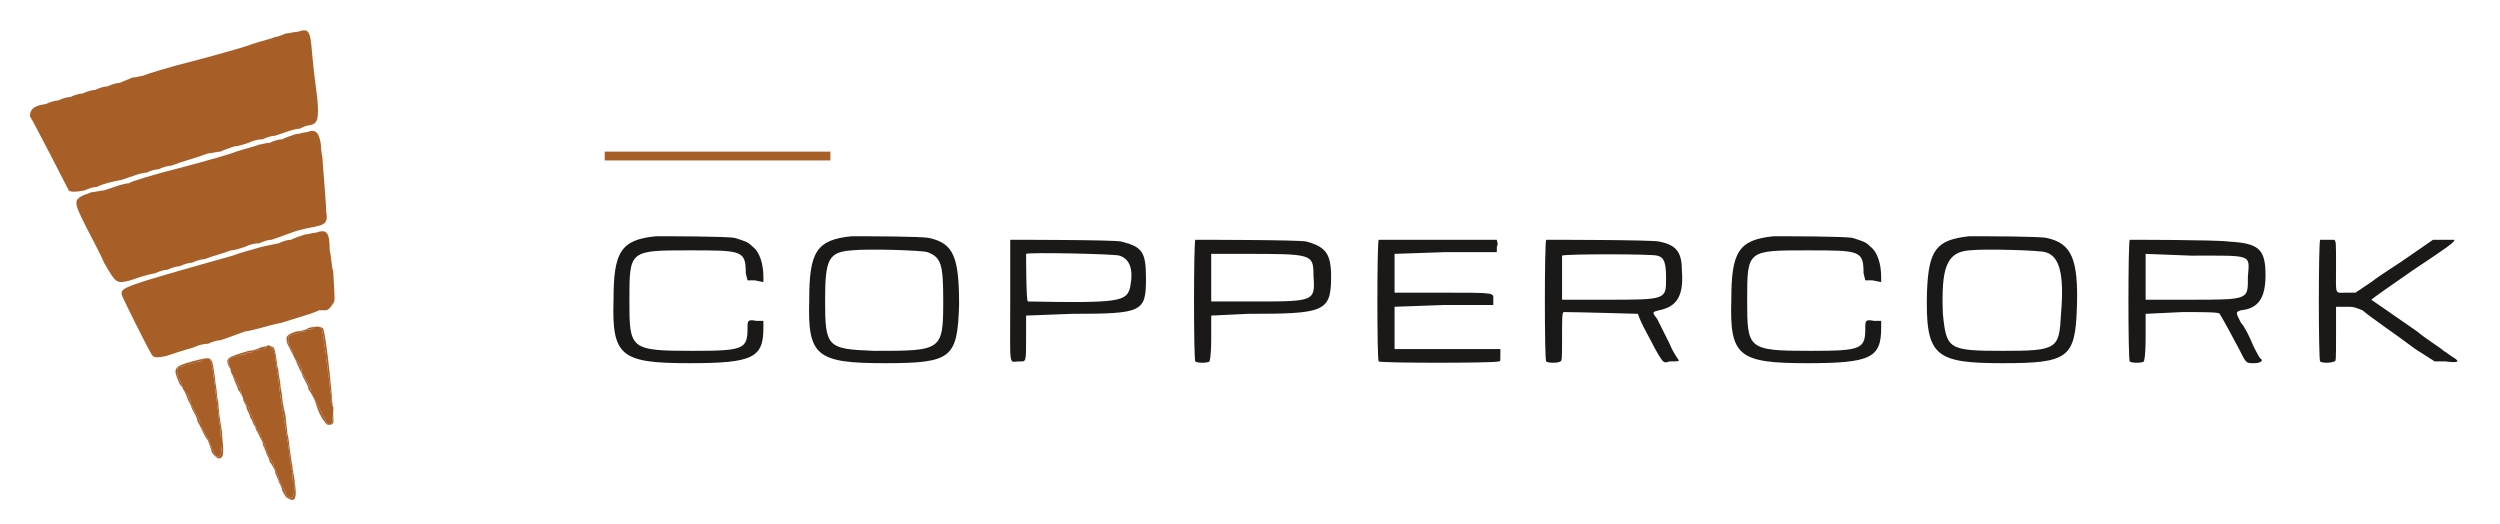
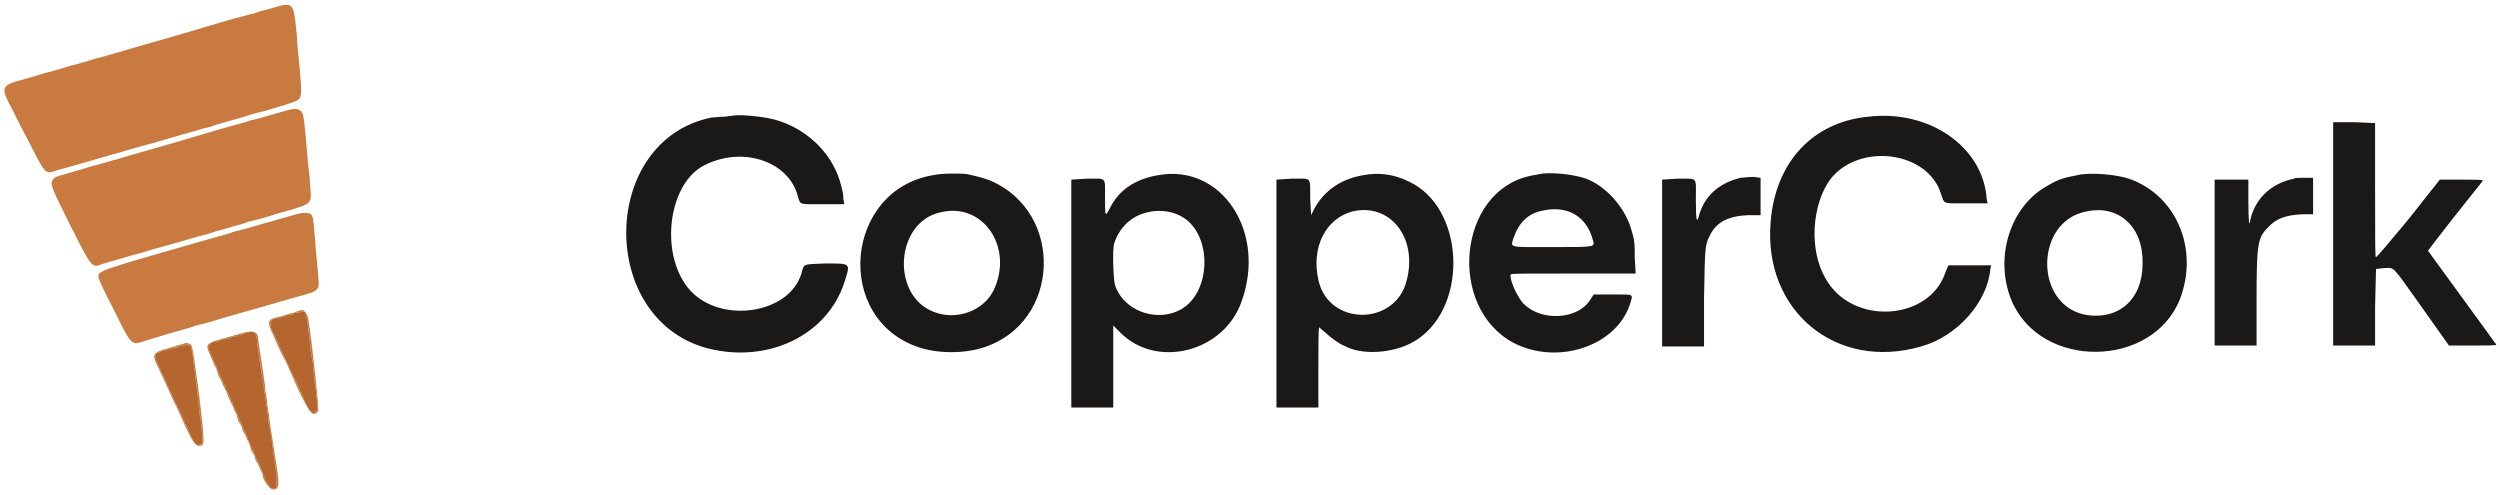
- <svg xmlns="http://www.w3.org/2000/svg" viewBox="0 0 1418 297" width="1418" height="297">
-   <path fill="#A85E27" fill-rule="evenodd" d="M 169 18 C 167 18, 164 19, 162 19 C 160 20, 157 21, 156 21 C 154 22, 149 23, 143 25 C 141 26, 127 30, 112 34 C 96 38, 83 42, 81 43 C 80 43, 77 44, 75 44 C 73 45, 70 46, 68 47 C 66 47, 63 48, 61 49 C 59 49, 56 50, 54 51 C 52 51, 49 52, 47 53 C 45 53, 42 54, 40 55 C 38 55, 35 56, 33 57 C 31 57, 28 58, 26 59 C 19 60, 17 62, 17 66 C 18 67, 38 106, 39 108 C 40 109, 43 109, 48 108 C 50 107, 53 106, 55 106 C 59 104, 64 103, 69 102 C 78 99, 80 98, 83 98 C 85 97, 88 96, 90 96 C 92 95, 95 94, 97 94 C 105 91, 110 90, 118 87 C 120 87, 123 86, 125 86 C 127 85, 130 84, 133 83 C 135 83, 138 82, 141 81 C 143 80, 146 79, 149 79 C 151 78, 154 77, 156 77 C 162 75, 167 73, 170 73 C 172 72, 174 71, 176 71 C 180 70, 181 68, 180 56 C 179 48, 178 41, 177 30 C 176 17, 175 16, 169 18 M 174 75 C 172 75, 170 76, 168 76 C 165 77, 162 78, 160 79 C 158 79, 155 80, 153 81 C 151 81, 148 82, 147 82 C 145 83, 140 84, 134 86 C 132 87, 118 91, 103 95 C 87 99, 74 103, 73 104 C 70 104, 65 106, 59 108 C 57 108, 54 109, 52 109 C 41 113, 41 113, 49 129 C 52 135, 57 144, 59 149 C 66 161, 66 161, 74 159 C 77 158, 82 156, 88 155 C 90 154, 93 153, 95 153 C 97 152, 100 151, 102 151 C 104 150, 107 149, 109 149 C 111 148, 114 147, 116 147 C 121 145, 126 144, 131 142 C 133 142, 136 141, 139 140 C 141 139, 144 138, 147 138 C 149 137, 152 136, 154 136 C 160 134, 165 132, 168 131 C 175 129, 178 129, 181 128 C 185 127, 186 125, 185 120 C 185 115, 183 93, 183 91 C 183 89, 182 86, 182 82 C 181 75, 179 73, 174 75 M 179 132 C 177 132, 175 133, 173 133 C 170 134, 167 135, 165 136 C 163 136, 160 137, 158 138 C 153 139, 148 140, 145 141 C 142 142, 137 143, 132 145 C 68 163, 69 163, 69 167 C 69 168, 84 198, 86 201 C 87 203, 89 203, 94 202 C 97 201, 103 199, 110 197 C 112 196, 115 195, 118 195 C 120 194, 123 193, 125 193 C 131 191, 136 189, 139 188 C 146 187, 150 185, 160 183 C 169 180, 177 178, 181 176 C 183 176, 184 176, 185 176 C 186 176, 188 174, 189 172 C 190 171, 190 171, 189 154 C 188 151, 188 146, 187 142 C 187 131, 185 130, 179 132 M 175 186 C 174 187, 170 188, 168 188 C 162 190, 162 191, 163 195 C 165 199, 166 201, 168 205 C 169 208, 171 211, 172 214 C 173 216, 175 219, 175 221 C 176 222, 177 224, 178 226 C 179 228, 180 232, 181 234 C 182 236, 183 238, 184 239 C 185 241, 187 242, 189 240 C 190 239, 185 187, 183 186 C 181 185, 179 185, 175 186 M 178 186 C 178 186, 177 187, 176 187 C 175 187, 174 187, 174 187 C 174 187, 173 188, 173 188 C 172 188, 171 188, 171 188 C 171 188, 170 189, 169 189 C 168 189, 167 189, 167 189 C 167 189, 166 190, 166 190 C 163 190, 163 192, 164 196 C 165 197, 166 200, 167 203 C 169 205, 170 207, 170 207 C 170 208, 170 208, 170 208 C 170 208, 171 208, 171 209 C 171 209, 171 210, 171 211 C 172 212, 173 215, 174 216 C 175 218, 176 220, 176 220 C 176 221, 176 221, 176 221 C 176 221, 177 221, 177 222 C 177 222, 177 223, 177 224 C 179 227, 182 234, 184 237 C 185 240, 187 242, 188 240 C 189 239, 189 232, 189 231 C 189 231, 188 229, 188 227 C 188 224, 187 221, 187 218 C 187 216, 186 213, 186 211 C 186 208, 185 205, 185 203 C 185 200, 184 197, 184 195 C 183 189, 183 187, 182 186 C 182 185, 178 185, 178 186 M 148 197 C 146 198, 143 199, 141 199 C 128 203, 127 203, 131 210 C 131 212, 132 213, 132 213 C 132 214, 133 215, 133 216 C 134 218, 135 220, 135 221 C 136 222, 137 224, 138 226 C 138 228, 139 229, 139 229 C 139 229, 140 231, 140 232 C 141 234, 142 236, 142 237 C 143 238, 143 239, 144 241 C 145 242, 145 244, 146 245 C 147 247, 148 249, 149 251 C 149 253, 150 254, 150 254 C 150 255, 151 256, 151 257 C 152 259, 153 261, 153 262 C 154 263, 155 265, 156 267 C 156 269, 157 270, 157 270 C 157 271, 158 272, 158 273 C 159 275, 160 277, 160 278 C 162 282, 162 282, 164 283 C 168 285, 169 282, 166 266 C 166 264, 165 261, 165 259 C 164 254, 164 249, 163 246 C 163 244, 162 239, 162 236 C 161 232, 160 227, 160 225 C 160 223, 159 220, 159 218 C 159 216, 158 213, 158 211 C 158 210, 157 207, 157 205 C 156 199, 156 198, 155 197 C 154 196, 152 196, 148 197 M 151 197 C 151 197, 150 198, 149 198 C 148 198, 147 198, 147 198 C 147 198, 146 199, 146 199 C 145 199, 144 199, 144 199 C 144 199, 143 200, 142 200 C 141 200, 140 200, 140 200 C 140 200, 139 201, 139 201 C 138 201, 137 201, 137 201 C 137 201, 136 202, 135 202 C 134 202, 133 202, 133 202 C 133 202, 132 203, 132 203 C 130 203, 129 205, 130 207 C 130 208, 131 209, 131 211 C 134 216, 135 218, 136 220 C 136 221, 137 223, 137 223 C 137 224, 138 225, 138 227 C 139 228, 140 230, 141 231 C 141 232, 142 235, 143 236 C 143 237, 144 239, 144 239 C 144 240, 145 241, 145 242 C 146 244, 147 245, 147 245 C 147 246, 147 246, 147 246 C 147 246, 148 246, 148 247 C 148 247, 148 248, 148 248 C 149 250, 151 254, 151 255 C 151 256, 152 257, 152 258 C 153 260, 154 261, 154 261 C 154 262, 154 262, 154 262 C 154 262, 155 262, 155 263 C 155 263, 155 264, 155 264 C 156 266, 158 270, 158 271 C 158 272, 159 274, 160 276 C 161 277, 162 279, 162 280 C 163 282, 165 283, 166 282 C 167 281, 167 276, 167 274 C 166 274, 166 272, 166 270 C 166 268, 165 265, 165 264 C 164 259, 164 254, 163 250 C 163 248, 162 245, 162 243 C 161 237, 159 226, 158 216 C 158 214, 157 211, 157 209 C 157 207, 156 204, 156 202 C 156 198, 152 194, 151 197 M 109 205 C 98 208, 98 209, 102 218 C 104 220, 105 223, 106 225 C 106 226, 108 229, 109 232 C 110 234, 112 237, 112 239 C 114 242, 115 246, 118 250 C 119 253, 120 255, 120 256 C 120 257, 123 260, 124 260 C 127 260, 127 257, 126 247 C 126 243, 125 242, 124 231 C 124 228, 123 225, 123 223 C 123 221, 122 217, 122 215 C 120 201, 121 202, 109 205 M 115 204 C 115 204, 114 205, 114 205 C 113 205, 112 205, 112 205 C 112 205, 111 206, 110 206 C 109 206, 108 206, 108 206 C 108 206, 107 207, 107 207 C 106 207, 105 207, 105 207 C 105 207, 104 208, 103 208 C 100 208, 100 210, 101 214 C 102 215, 103 218, 104 221 C 106 223, 107 225, 107 225 C 107 226, 107 226, 107 226 C 107 226, 108 226, 108 227 C 108 227, 108 228, 108 229 C 109 230, 110 233, 111 234 C 112 236, 113 238, 113 238 C 113 239, 113 239, 113 239 C 113 239, 114 239, 114 240 C 114 240, 114 241, 114 242 C 115 243, 116 246, 118 249 C 119 251, 120 254, 121 256 C 122 259, 124 260, 125 258 C 126 257, 126 249, 126 248 C 125 248, 125 246, 125 244 C 125 242, 124 238, 124 236 C 124 234, 123 230, 123 228 C 123 226, 122 222, 122 220 C 122 218, 121 214, 121 212 C 120 207, 120 205, 119 204 C 119 203, 116 203, 115 204" />
-   <path fill="#A85E27" d="M 178 186 C 178 186, 177 187, 176 187 C 175 187, 174 187, 174 187 C 174 187, 173 188, 173 188 C 172 188, 171 188, 171 188 C 171 188, 170 189, 169 189 C 168 189, 167 189, 167 189 C 167 189, 166 190, 166 190 C 163 190, 163 192, 164 196 C 165 197, 166 200, 167 203 C 169 205, 170 207, 170 207 C 170 208, 170 208, 170 208 C 170 208, 171 208, 171 209 C 171 209, 171 210, 171 211 C 172 212, 173 215, 174 216 C 175 218, 176 220, 176 220 C 176 221, 176 221, 176 221 C 176 221, 177 221, 177 222 C 177 222, 177 223, 177 224 C 179 227, 182 234, 184 237 C 185 240, 187 242, 188 240 C 189 239, 189 232, 189 231 C 189 231, 188 229, 188 227 C 188 224, 187 221, 187 218 C 187 216, 186 213, 186 211 C 186 208, 185 205, 185 203 C 185 200, 184 197, 184 195 C 183 189, 183 187, 182 186 C 182 185, 178 185, 178 186 M 151 197 C 151 197, 150 198, 149 198 C 148 198, 147 198, 147 198 C 147 198, 146 199, 146 199 C 145 199, 144 199, 144 199 C 144 199, 143 200, 142 200 C 141 200, 140 200, 140 200 C 140 200, 139 201, 139 201 C 138 201, 137 201, 137 201 C 137 201, 136 202, 135 202 C 134 202, 133 202, 133 202 C 133 202, 132 203, 132 203 C 130 203, 129 205, 130 207 C 130 208, 131 209, 131 211 C 134 216, 135 218, 136 220 C 136 221, 137 223, 137 223 C 137 224, 138 225, 138 227 C 139 228, 140 230, 141 231 C 141 232, 142 235, 143 236 C 143 237, 144 239, 144 239 C 144 240, 145 241, 145 242 C 146 244, 147 245, 147 245 C 147 246, 147 246, 147 246 C 147 246, 148 246, 148 247 C 148 247, 148 248, 148 248 C 149 250, 151 254, 151 255 C 151 256, 152 257, 152 258 C 153 260, 154 261, 154 261 C 154 262, 154 262, 154 262 C 154 262, 155 262, 155 263 C 155 263, 155 264, 155 264 C 156 266, 158 270, 158 271 C 158 272, 159 274, 160 276 C 161 277, 162 279, 162 280 C 163 282, 165 283, 166 282 C 167 281, 167 276, 167 274 C 166 274, 166 272, 166 270 C 166 268, 165 265, 165 264 C 164 259, 164 254, 163 250 C 163 248, 162 245, 162 243 C 161 237, 159 226, 158 216 C 158 214, 157 211, 157 209 C 157 207, 156 204, 156 202 C 156 198, 152 194, 151 197 M 115 204 C 115 204, 114 205, 114 205 C 113 205, 112 205, 112 205 C 112 205, 111 206, 110 206 C 109 206, 108 206, 108 206 C 108 206, 107 207, 107 207 C 106 207, 105 207, 105 207 C 105 207, 104 208, 103 208 C 100 208, 100 210, 101 214 C 102 215, 103 218, 104 221 C 106 223, 107 225, 107 225 C 107 226, 107 226, 107 226 C 107 226, 108 226, 108 227 C 108 227, 108 228, 108 229 C 109 230, 110 233, 111 234 C 112 236, 113 238, 113 238 C 113 239, 113 239, 113 239 C 113 239, 114 239, 114 240 C 114 240, 114 241, 114 242 C 115 243, 116 246, 118 249 C 119 251, 120 254, 121 256 C 122 259, 124 260, 125 258 C 126 257, 126 249, 126 248 C 125 248, 125 246, 125 244 C 125 242, 124 238, 124 236 C 124 234, 123 230, 123 228 C 123 226, 122 222, 122 220 C 122 218, 121 214, 121 212 C 120 207, 120 205, 119 204 C 119 203, 116 203, 115 204" />
-   <path fill="#A85E27" d="M 343 88 L 343 91 407 91 L 471 91 471 88 L 471 86 407 86 L 343 86 343 88" />
-   <path fill="#1A1917" fill-rule="evenodd" d="M 372 134 C 352 136, 348 143, 348 170 C 347 202, 352 206, 391 206 C 427 206, 433 203, 433 186 L 433 182 429 182 C 424 181, 424 182, 424 186 C 424 198, 422 199, 393 199 C 357 199, 357 198, 357 170 C 357 142, 357 142, 391 142 C 421 142, 423 142, 423 155 L 424 159 428 159 L 433 160 433 157 C 433 150, 431 143, 427 140 C 424 137, 423 137, 417 135 C 413 134, 379 134, 372 134 M 483 134 C 463 136, 459 143, 459 170 C 458 202, 463 206, 502 206 C 540 206, 543 203, 544 173 C 544 146, 541 138, 527 135 C 523 134, 490 134, 483 134 M 1006 134 C 986 136, 982 143, 982 170 C 981 202, 986 206, 1025 206 C 1061 206, 1067 203, 1067 186 L 1067 182 1063 182 C 1058 181, 1058 182, 1058 186 C 1058 198, 1056 199, 1027 199 C 991 199, 991 198, 991 170 C 991 142, 991 142, 1025 142 C 1055 142, 1057 142, 1057 155 L 1058 159 1062 159 L 1067 160 1067 157 C 1067 150, 1065 143, 1061 140 C 1058 137, 1057 137, 1051 135 C 1047 134, 1013 134, 1006 134 M 1117 134 C 1098 136, 1094 142, 1093 165 C 1092 202, 1097 206, 1136 206 C 1173 206, 1177 203, 1178 175 C 1179 147, 1175 138, 1161 135 C 1157 134, 1126 134, 1117 134 M 573 136 C 573 137, 573 139, 573 171 C 573 210, 572 205, 578 205 C 582 205, 582 206, 582 192 L 582 179 608 178 C 648 178, 650 177, 650 158 C 650 143, 648 140, 636 137 C 632 136, 576 136, 573 136 M 678 136 C 677 137, 677 205, 678 205 C 679 206, 685 206, 686 205 C 686 205, 687 203, 687 192 L 687 179 708 178 C 751 178, 755 177, 755 157 C 755 144, 752 140, 741 137 C 737 136, 679 136, 678 136 M 782 136 C 781 137, 781 205, 782 205 C 783 206, 848 206, 850 205 C 851 205, 851 205, 851 202 L 851 198 821 198 L 791 198 791 186 L 791 174 819 173 L 847 173 847 170 C 847 166, 849 166, 818 166 L 791 166 791 155 L 791 144 820 143 L 849 143 849 140 C 850 138, 849 137, 849 136 C 848 136, 783 136, 782 136 M 877 136 C 876 137, 876 205, 877 205 C 878 206, 884 206, 885 205 C 886 205, 886 203, 886 191 C 886 181, 886 177, 887 177 C 894 177, 929 178, 929 178 C 929 178, 930 181, 932 185 C 944 208, 943 206, 947 205 C 951 205, 953 205, 952 204 C 952 204, 949 200, 947 195 C 944 189, 941 183, 940 181 C 937 177, 937 177, 941 176 C 951 174, 955 168, 954 154 C 954 143, 951 139, 941 137 C 937 136, 879 136, 877 136 M 1208 136 C 1207 137, 1207 205, 1208 205 C 1209 206, 1215 206, 1216 205 C 1216 205, 1217 203, 1217 191 L 1217 178 1238 177 C 1249 177, 1259 177, 1259 178 C 1259 178, 1261 181, 1270 198 C 1274 206, 1274 206, 1278 206 C 1282 206, 1283 205, 1283 204 C 1282 204, 1280 200, 1278 196 C 1276 191, 1273 185, 1271 183 C 1268 177, 1268 177, 1271 176 C 1281 175, 1285 169, 1285 156 C 1285 141, 1281 138, 1264 137 C 1257 136, 1209 136, 1208 136 M 1316 136 C 1315 137, 1315 205, 1316 205 C 1317 206, 1322 206, 1324 205 C 1325 205, 1325 205, 1325 189 L 1325 174 1330 174 C 1335 174, 1335 174, 1340 176 C 1346 181, 1358 189, 1370 198 L 1381 205 1387 205 C 1395 206, 1395 205, 1392 203 C 1390 202, 1388 200, 1386 199 C 1384 197, 1377 193, 1371 188 C 1348 172, 1345 170, 1345 170 C 1346 169, 1356 162, 1369 153 C 1387 141, 1393 137, 1392 136 C 1392 136, 1389 136, 1386 136 L 1380 136 1367 145 C 1360 150, 1350 156, 1345 160 L 1336 166 1331 166 C 1324 166, 1325 168, 1325 151 C 1325 137, 1325 137, 1324 136 C 1323 136, 1317 136, 1316 136 M 483 142 C 470 143, 468 147, 468 170 C 468 197, 469 198, 496 199 C 534 199, 535 199, 535 171 C 535 150, 534 146, 526 143 C 523 142, 493 141, 483 142 M 1117 142 C 1104 143, 1101 152, 1102 178 C 1104 198, 1105 199, 1136 199 C 1167 199, 1168 198, 1169 178 C 1171 155, 1168 145, 1160 143 C 1157 142, 1126 141, 1117 142 M 582 144 C 582 144, 582 171, 583 171 C 635 172, 639 171, 641 163 C 643 153, 641 147, 635 145 C 632 144, 583 143, 582 144 M 687 157 L 687 171 711 171 C 746 171, 746 171, 745 156 C 745 144, 744 144, 706 144 L 687 144 687 157 M 886 145 C 886 145, 886 150, 886 157 L 886 170 911 170 C 945 170, 945 170, 945 158 C 945 149, 944 146, 940 145 C 937 144, 887 144, 886 145 M 1217 157 L 1217 170 1242 170 C 1276 170, 1275 170, 1275 157 C 1276 144, 1278 145, 1243 145 L 1217 144 1217 157" />
+ <svg xmlns="http://www.w3.org/2000/svg" viewBox="0 0 2742 542" width="2742" height="542">
+   <path fill="#C97A40" fill-rule="evenodd" d="M 305 7 C 301 8, 295 10, 291 11 C 286 12, 280 14, 278 15 C 276 15, 270 17, 266 18 C 250 22, 244 24, 190 40 C 159 49, 133 56, 132 57 C 130 57, 127 58, 124 59 C 120 60, 114 62, 110 63 C 105 64, 99 66, 96 67 C 92 68, 86 70, 82 71 C 77 72, 71 74, 68 75 C 64 76, 58 78, 54 79 C 49 80, 43 82, 40 83 C 36 84, 30 86, 26 87 C 0 94, 0 95, 15 123 C 20 134, 30 152, 36 164 C 50 191, 50 191, 62 187 C 68 185, 77 183, 90 179 C 94 178, 100 176, 104 175 C 108 174, 114 172, 118 171 C 121 170, 128 168, 132 167 C 135 166, 142 164, 146 163 C 149 162, 156 160, 160 159 C 168 157, 178 154, 188 151 C 192 150, 198 148, 202 147 C 206 146, 212 144, 216 143 C 219 142, 226 140, 231 139 C 236 137, 243 135, 247 134 C 251 133, 257 131, 261 130 C 265 129, 272 127, 277 125 C 282 124, 289 122, 293 121 C 326 111, 327 111, 329 107 C 331 104, 331 96, 326 47 C 326 42, 325 32, 324 24 C 322 5, 319 3, 305 7 M 315 121 C 311 122, 305 124, 301 125 C 291 128, 280 131, 275 132 C 272 133, 266 135, 262 136 C 247 140, 240 142, 186 158 C 155 167, 129 174, 128 175 C 126 175, 123 176, 120 177 C 116 178, 110 180, 106 181 C 101 182, 95 184, 92 185 C 88 186, 82 188, 78 189 C 61 194, 60 194, 58 197 C 55 202, 55 203, 77 247 C 102 296, 100 294, 114 289 C 118 288, 124 286, 128 285 C 138 282, 148 279, 156 277 C 166 274, 176 271, 184 269 C 188 268, 194 266, 198 265 C 201 264, 208 262, 212 261 C 215 260, 222 258, 227 257 C 232 255, 239 253, 243 252 C 247 251, 253 249, 257 248 C 261 247, 268 245, 273 243 C 278 242, 285 240, 289 239 C 292 238, 299 236, 302 235 C 306 234, 312 232, 316 231 C 343 223, 342 224, 340 202 C 340 197, 339 188, 338 181 C 333 122, 333 124, 329 121 C 326 119, 322 119, 315 121 M 325 235 C 321 236, 315 238, 311 239 C 307 240, 300 242, 297 243 C 293 244, 286 246, 283 247 C 272 250, 262 253, 257 254 C 252 256, 245 258, 230 262 C 104 298, 108 297, 108 304 C 108 306, 115 321, 125 340 C 144 379, 144 378, 156 375 C 161 373, 172 370, 185 366 C 189 365, 195 363, 199 362 C 203 361, 210 359, 215 357 C 220 356, 227 354, 231 353 C 234 352, 241 350, 244 349 C 254 346, 272 341, 286 337 C 290 336, 296 334, 300 333 C 303 332, 310 330, 314 329 C 317 328, 324 326, 328 325 C 331 324, 336 323, 338 322 C 343 321, 347 319, 349 315 C 350 312, 350 313, 347 280 C 346 273, 346 263, 345 257 C 344 240, 343 237, 341 235 C 338 233, 331 233, 325 235 M 322 343 C 317 344, 311 346, 308 347 C 293 350, 292 352, 300 368 C 302 373, 305 380, 307 384 C 309 389, 313 395, 315 400 C 318 407, 321 413, 327 427 C 340 454, 343 458, 349 451 C 350 448, 343 381, 338 349 C 337 344, 333 339, 331 340 C 331 340, 327 341, 322 343 M 330 342 C 329 343, 327 343, 325 343 C 324 343, 322 343, 322 344 C 321 345, 320 345, 318 345 C 316 345, 315 345, 315 346 C 314 347, 313 347, 311 347 C 309 347, 308 347, 308 348 C 307 349, 306 349, 305 349 C 296 349, 294 355, 300 366 C 302 369, 303 372, 303 373 C 303 373, 303 374, 304 374 C 305 374, 305 375, 305 375 C 305 376, 306 379, 307 381 C 309 385, 316 400, 320 409 C 322 413, 325 418, 326 421 C 328 425, 329 428, 329 429 C 329 429, 329 430, 330 430 C 331 430, 331 431, 331 431 C 331 432, 332 435, 333 437 C 334 440, 336 443, 336 444 C 339 450, 341 452, 344 452 C 349 451, 349 449, 346 424 C 345 419, 344 411, 344 408 C 344 404, 343 396, 342 392 C 341 387, 340 379, 340 376 C 336 341, 336 344, 334 342 C 332 342, 331 342, 330 342 M 267 365 C 263 366, 257 368, 253 369 C 249 370, 243 372, 239 373 C 234 374, 231 376, 229 377 C 226 381, 227 381, 235 400 C 237 403, 238 406, 238 407 C 238 407, 239 410, 240 413 C 242 415, 243 419, 244 421 C 245 423, 247 427, 248 429 C 249 432, 251 436, 252 439 C 253 441, 256 446, 257 450 C 259 453, 260 456, 260 457 C 260 457, 261 460, 262 463 C 264 465, 266 469, 266 472 C 267 474, 270 478, 271 482 C 273 485, 274 488, 274 489 C 274 489, 275 492, 276 495 C 278 497, 280 501, 280 504 C 281 506, 284 510, 285 514 C 287 517, 288 521, 288 521 C 288 526, 296 537, 299 537 C 305 537, 306 534, 305 523 C 303 507, 302 503, 299 483 C 297 471, 295 458, 295 454 C 294 450, 293 444, 293 440 C 292 436, 292 431, 291 428 C 291 424, 289 411, 287 398 C 285 384, 283 372, 283 371 C 283 364, 278 362, 267 365 M 272 365 C 270 365, 268 366, 268 366 C 267 367, 265 367, 264 367 C 262 367, 261 367, 261 368 C 260 369, 259 369, 257 369 C 255 369, 254 369, 254 370 C 253 371, 252 371, 250 371 C 248 371, 247 371, 247 372 C 246 373, 245 373, 243 373 C 241 373, 240 373, 240 374 C 239 375, 238 375, 236 375 C 229 375, 227 380, 231 388 C 232 391, 234 393, 234 395 C 234 396, 236 399, 237 401 C 238 404, 240 408, 241 411 C 242 413, 244 417, 245 420 C 246 422, 248 425, 248 427 C 248 428, 250 430, 251 433 C 252 435, 253 438, 253 439 C 253 439, 253 440, 254 440 C 255 440, 255 441, 255 442 C 255 442, 255 444, 256 445 C 257 447, 261 456, 262 459 C 262 460, 264 462, 265 465 C 266 467, 267 470, 267 471 C 267 471, 267 472, 268 472 C 269 472, 269 473, 269 474 C 269 474, 269 476, 270 477 C 271 479, 275 488, 276 491 C 276 492, 278 494, 279 497 C 280 499, 281 502, 281 503 C 281 503, 281 504, 282 504 C 283 504, 283 505, 283 506 C 283 506, 283 508, 284 509 C 285 511, 289 520, 290 523 C 295 534, 296 536, 300 536 C 304 536, 304 536, 303 527 C 303 519, 303 515, 300 498 C 299 490, 298 481, 296 470 C 295 466, 294 460, 294 456 C 293 452, 293 446, 292 443 C 290 430, 289 423, 288 416 C 285 398, 283 383, 282 376 C 282 367, 279 363, 275 364 C 275 364, 273 364, 272 365 M 188 381 C 166 387, 166 388, 174 404 C 184 425, 191 442, 194 447 C 209 481, 213 488, 217 489 C 225 489, 225 490, 219 438 C 211 377, 211 379, 208 377 C 206 377, 205 376, 205 376 C 205 376, 197 378, 188 381 M 204 378 C 203 379, 201 379, 200 379 C 198 379, 197 379, 197 380 C 196 381, 195 381, 193 381 C 191 381, 190 381, 190 382 C 189 383, 188 383, 186 383 C 184 383, 183 383, 183 384 C 182 385, 181 385, 179 385 C 177 385, 176 385, 176 386 C 175 387, 174 387, 173 387 C 169 387, 170 393, 174 402 C 176 405, 177 408, 177 409 C 177 409, 177 410, 178 410 C 179 410, 179 411, 179 411 C 179 412, 180 415, 181 417 C 184 423, 191 438, 193 443 C 194 445, 197 450, 199 455 C 201 460, 203 464, 203 465 C 203 465, 203 466, 204 466 C 205 466, 205 467, 205 467 C 205 468, 206 471, 207 473 C 208 476, 210 479, 210 480 C 213 486, 215 488, 218 488 C 223 487, 223 485, 220 460 C 219 455, 218 447, 218 443 C 217 439, 217 432, 216 427 C 214 410, 213 403, 212 395 C 210 381, 210 380, 207 378 C 206 378, 205 378, 204 378" />
+   <path fill="#B5652E" d="M 330 342 C 329 343, 327 343, 325 343 C 324 343, 322 343, 322 344 C 321 345, 320 345, 318 345 C 316 345, 315 345, 315 346 C 314 347, 313 347, 311 347 C 309 347, 308 347, 308 348 C 307 349, 306 349, 305 349 C 296 349, 294 355, 300 366 C 302 369, 303 372, 303 373 C 303 373, 303 374, 304 374 C 305 374, 305 375, 305 375 C 305 376, 306 379, 307 381 C 309 385, 316 400, 320 409 C 322 413, 325 418, 326 421 C 328 425, 329 428, 329 429 C 329 429, 329 430, 330 430 C 331 430, 331 431, 331 431 C 331 432, 332 435, 333 437 C 334 440, 336 443, 336 444 C 339 450, 341 452, 344 452 C 349 451, 349 449, 346 424 C 345 419, 344 411, 344 408 C 344 404, 343 396, 342 392 C 341 387, 340 379, 340 376 C 336 341, 336 344, 334 342 C 332 342, 331 342, 330 342 M 272 365 C 270 365, 268 366, 268 366 C 267 367, 265 367, 264 367 C 262 367, 261 367, 261 368 C 260 369, 259 369, 257 369 C 255 369, 254 369, 254 370 C 253 371, 252 371, 250 371 C 248 371, 247 371, 247 372 C 246 373, 245 373, 243 373 C 241 373, 240 373, 240 374 C 239 375, 238 375, 236 375 C 229 375, 227 380, 231 388 C 232 391, 234 393, 234 395 C 234 396, 236 399, 237 401 C 238 404, 240 408, 241 411 C 242 413, 244 417, 245 420 C 246 422, 248 425, 248 427 C 248 428, 250 430, 251 433 C 252 435, 253 438, 253 439 C 253 439, 253 440, 254 440 C 255 440, 255 441, 255 442 C 255 442, 255 444, 256 445 C 257 447, 261 456, 262 459 C 262 460, 264 462, 265 465 C 266 467, 267 470, 267 471 C 267 471, 267 472, 268 472 C 269 472, 269 473, 269 474 C 269 474, 269 476, 270 477 C 271 479, 275 488, 276 491 C 276 492, 278 494, 279 497 C 280 499, 281 502, 281 503 C 281 503, 281 504, 282 504 C 283 504, 283 505, 283 506 C 283 506, 283 508, 284 509 C 285 511, 289 520, 290 523 C 295 534, 296 536, 300 536 C 304 536, 304 536, 303 527 C 303 519, 303 515, 300 498 C 299 490, 298 481, 296 470 C 295 466, 294 460, 294 456 C 293 452, 293 446, 292 443 C 290 430, 289 423, 288 416 C 285 398, 283 383, 282 376 C 282 367, 279 363, 275 364 C 275 364, 273 364, 272 365 M 204 378 C 203 379, 201 379, 200 379 C 198 379, 197 379, 197 380 C 196 381, 195 381, 193 381 C 191 381, 190 381, 190 382 C 189 383, 188 383, 186 383 C 184 383, 183 383, 183 384 C 182 385, 181 385, 179 385 C 177 385, 176 385, 176 386 C 175 387, 174 387, 173 387 C 169 387, 170 393, 174 402 C 176 405, 177 408, 177 409 C 177 409, 177 410, 178 410 C 179 410, 179 411, 179 411 C 179 412, 180 415, 181 417 C 184 423, 191 438, 193 443 C 194 445, 197 450, 199 455 C 201 460, 203 464, 203 465 C 203 465, 203 466, 204 466 C 205 466, 205 467, 205 467 C 205 468, 206 471, 207 473 C 208 476, 210 479, 210 480 C 213 486, 215 488, 218 488 C 223 487, 223 485, 220 460 C 219 455, 218 447, 218 443 C 217 439, 217 432, 216 427 C 214 410, 213 403, 212 395 C 210 381, 210 380, 207 378 C 206 378, 205 378, 204 378" />
+   <path fill="#1A1917" fill-rule="evenodd" d="M 795 128 C 788 128, 782 129, 780 129 C 658 154, 655 350, 776 382 C 842 399, 907 368, 926 310 C 933 288, 934 289, 904 289 C 880 290, 882 289, 879 300 C 865 346, 786 356, 754 315 C 723 275, 734 200, 773 181 C 815 160, 865 177, 875 215 C 878 225, 876 224, 902 224 L 926 224 925 218 C 925 212, 924 209, 921 198 C 911 166, 883 140, 849 131 C 841 129, 834 128, 823 127 C 810 126, 809 126, 795 128 M 2049 128 C 1988 134, 1947 178, 1942 244 C 1934 341, 2014 407, 2107 380 C 2147 369, 2180 331, 2183 295 L 2184 291 2160 291 L 2137 291 2134 298 C 2117 352, 2031 358, 2002 305 C 1984 274, 1987 224, 2008 196 C 2040 156, 2115 166, 2129 213 C 2133 224, 2130 223, 2156 223 L 2180 223 2179 218 C 2175 161, 2116 120, 2049 128 M 2559 256 L 2559 379 2582 379 L 2605 379 2605 337 L 2606 295 2615 294 C 2627 294, 2622 289, 2657 338 L 2686 379 2712 379 C 2726 379, 2738 379, 2738 378 C 2738 378, 2734 373, 2730 367 C 2713 344, 2664 276, 2663 275 C 2663 275, 2675 259, 2690 240 C 2720 202, 2723 199, 2723 198 C 2723 197, 2712 197, 2699 197 L 2676 197 2642 240 C 2623 263, 2607 282, 2606 282 C 2605 282, 2605 270, 2605 208 L 2605 135 2582 134 L 2559 134 2559 256 M 1024 192 C 926 208, 914 350, 1008 381 C 1029 388, 1058 388, 1079 381 C 1163 354, 1168 233, 1086 198 C 1078 195, 1074 194, 1061 191 C 1054 190, 1033 190, 1024 192 M 1271 192 C 1246 196, 1227 208, 1217 229 C 1212 238, 1212 238, 1212 216 C 1212 193, 1214 196, 1191 196 L 1175 197 1175 322 L 1175 447 1198 447 L 1221 447 1221 402 L 1221 357 1229 365 C 1269 405, 1343 386, 1362 330 C 1389 254, 1340 180, 1271 192 M 1496 192 C 1471 196, 1452 209, 1441 230 L 1438 236 1437 217 C 1437 193, 1439 196, 1416 196 L 1400 197 1400 322 L 1400 447 1423 447 L 1446 447 1446 403 C 1446 379, 1446 359, 1447 359 C 1447 359, 1450 362, 1454 365 C 1460 371, 1472 379, 1474 379 C 1474 379, 1476 380, 1478 381 C 1498 390, 1533 387, 1555 372 C 1611 334, 1606 227, 1545 199 C 1529 191, 1512 189, 1496 192 M 1688 191 C 1685 192, 1681 192, 1678 193 C 1599 210, 1587 337, 1660 376 C 1708 401, 1773 380, 1788 333 C 1791 322, 1793 323, 1769 323 L 1748 323 1744 329 C 1731 350, 1692 353, 1672 334 C 1665 328, 1655 306, 1657 301 C 1658 300, 1668 300, 1726 300 L 1794 300 1793 283 C 1793 267, 1793 264, 1789 251 C 1781 224, 1756 199, 1733 194 C 1717 190, 1697 189, 1688 191 M 2279 192 C 2263 195, 2257 197, 2247 203 C 2205 225, 2187 282, 2206 329 C 2238 406, 2361 404, 2391 328 C 2412 273, 2387 214, 2335 196 C 2320 191, 2292 189, 2279 192 M 1909 195 C 1885 201, 1869 215, 1863 238 C 1861 245, 1860 241, 1860 219 C 1860 193, 1863 196, 1839 196 L 1823 197 1823 288 L 1823 380 1846 380 L 1869 380 1869 327 C 1870 271, 1870 269, 1875 259 C 1882 244, 1895 237, 1917 236 L 1931 236 1931 215 L 1931 195 1923 194 C 1918 194, 1912 195, 1909 195 M 2516 196 C 2491 201, 2473 218, 2468 242 C 2467 250, 2466 242, 2466 220 L 2466 197 2448 197 L 2429 197 2429 288 L 2429 379 2452 379 L 2475 379 2475 331 C 2475 269, 2476 261, 2487 250 C 2496 240, 2506 236, 2525 235 L 2537 235 2537 215 L 2537 195 2527 195 C 2522 195, 2517 195, 2516 196 M 1692 231 C 1676 234, 1666 244, 1660 261 C 1657 272, 1653 271, 1703 271 C 1752 271, 1749 271, 1747 263 C 1740 237, 1719 225, 1692 231 M 2288 232 C 2232 243, 2231 333, 2286 345 C 2323 352, 2350 329, 2350 289 C 2351 249, 2324 224, 2288 232 M 1031 233 C 982 244, 977 324, 1024 342 C 1049 352, 1079 341, 1090 318 C 1112 271, 1078 221, 1031 233 M 1258 233 C 1241 237, 1228 249, 1222 267 C 1220 274, 1221 306, 1223 313 C 1232 340, 1266 353, 1292 341 C 1330 324, 1331 253, 1293 236 C 1283 231, 1269 230, 1258 233 M 1483 232 C 1454 240, 1438 271, 1446 307 C 1457 358, 1531 358, 1543 307 C 1555 260, 1524 222, 1483 232" />
</svg>
